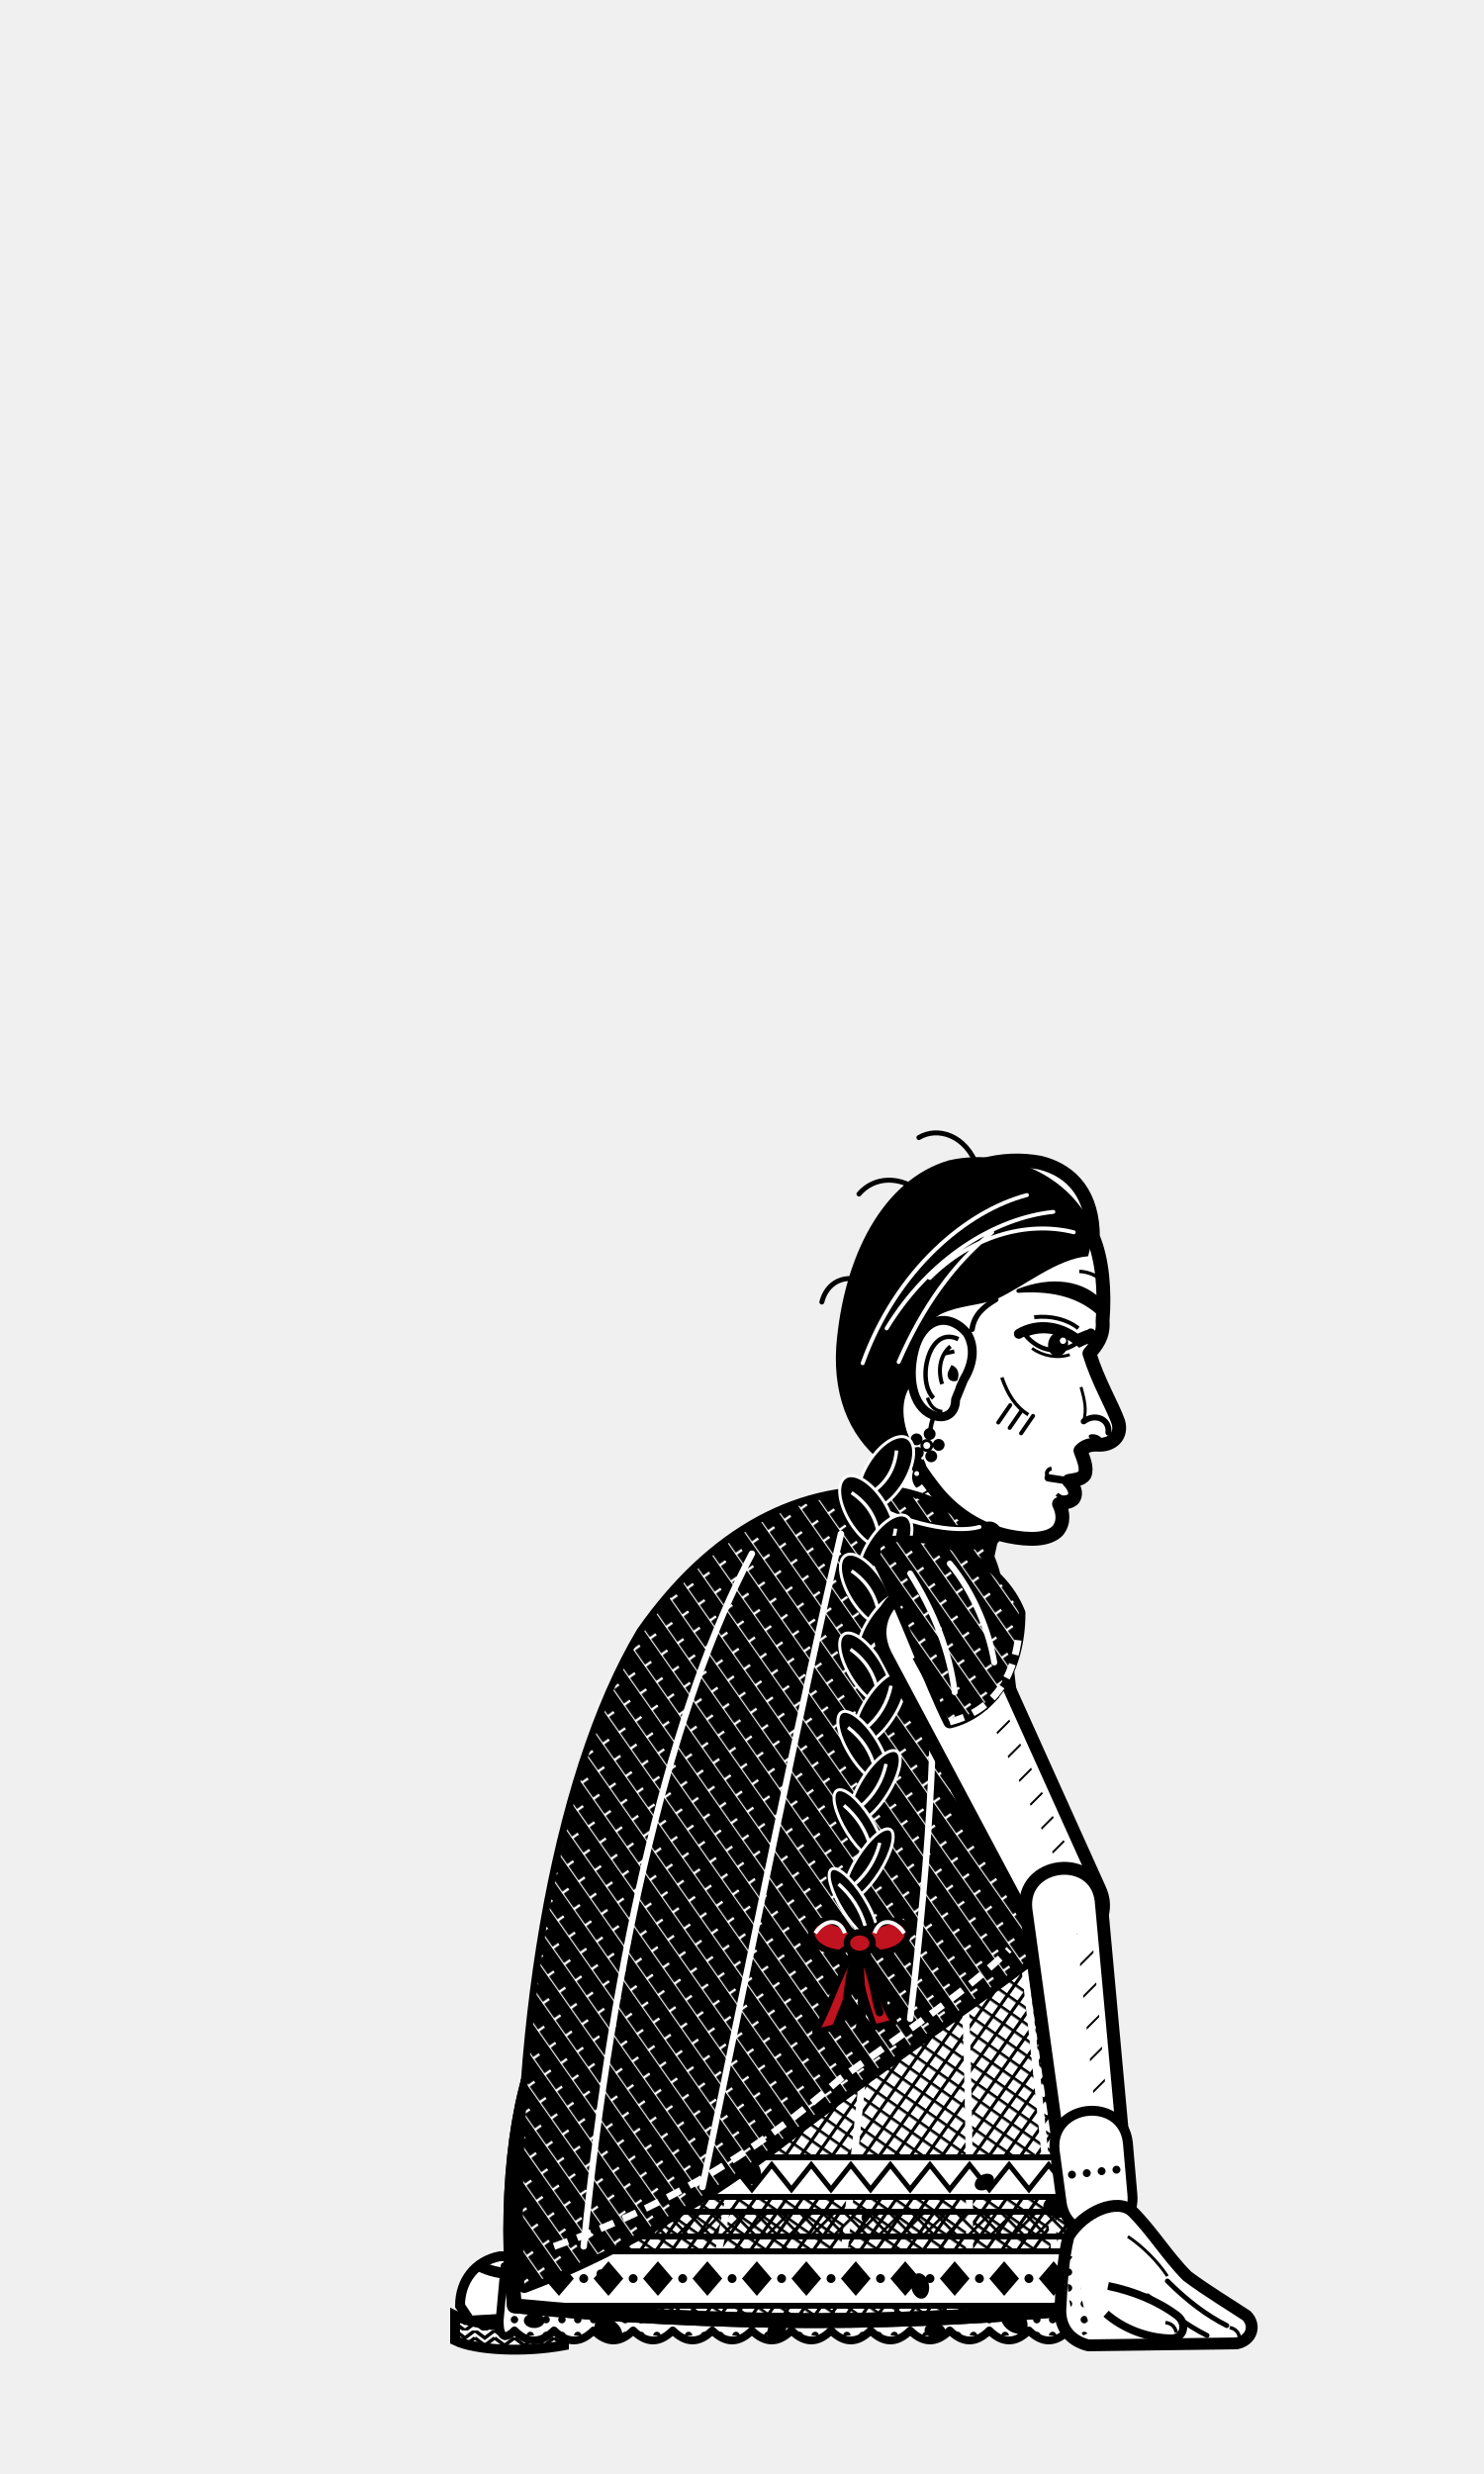
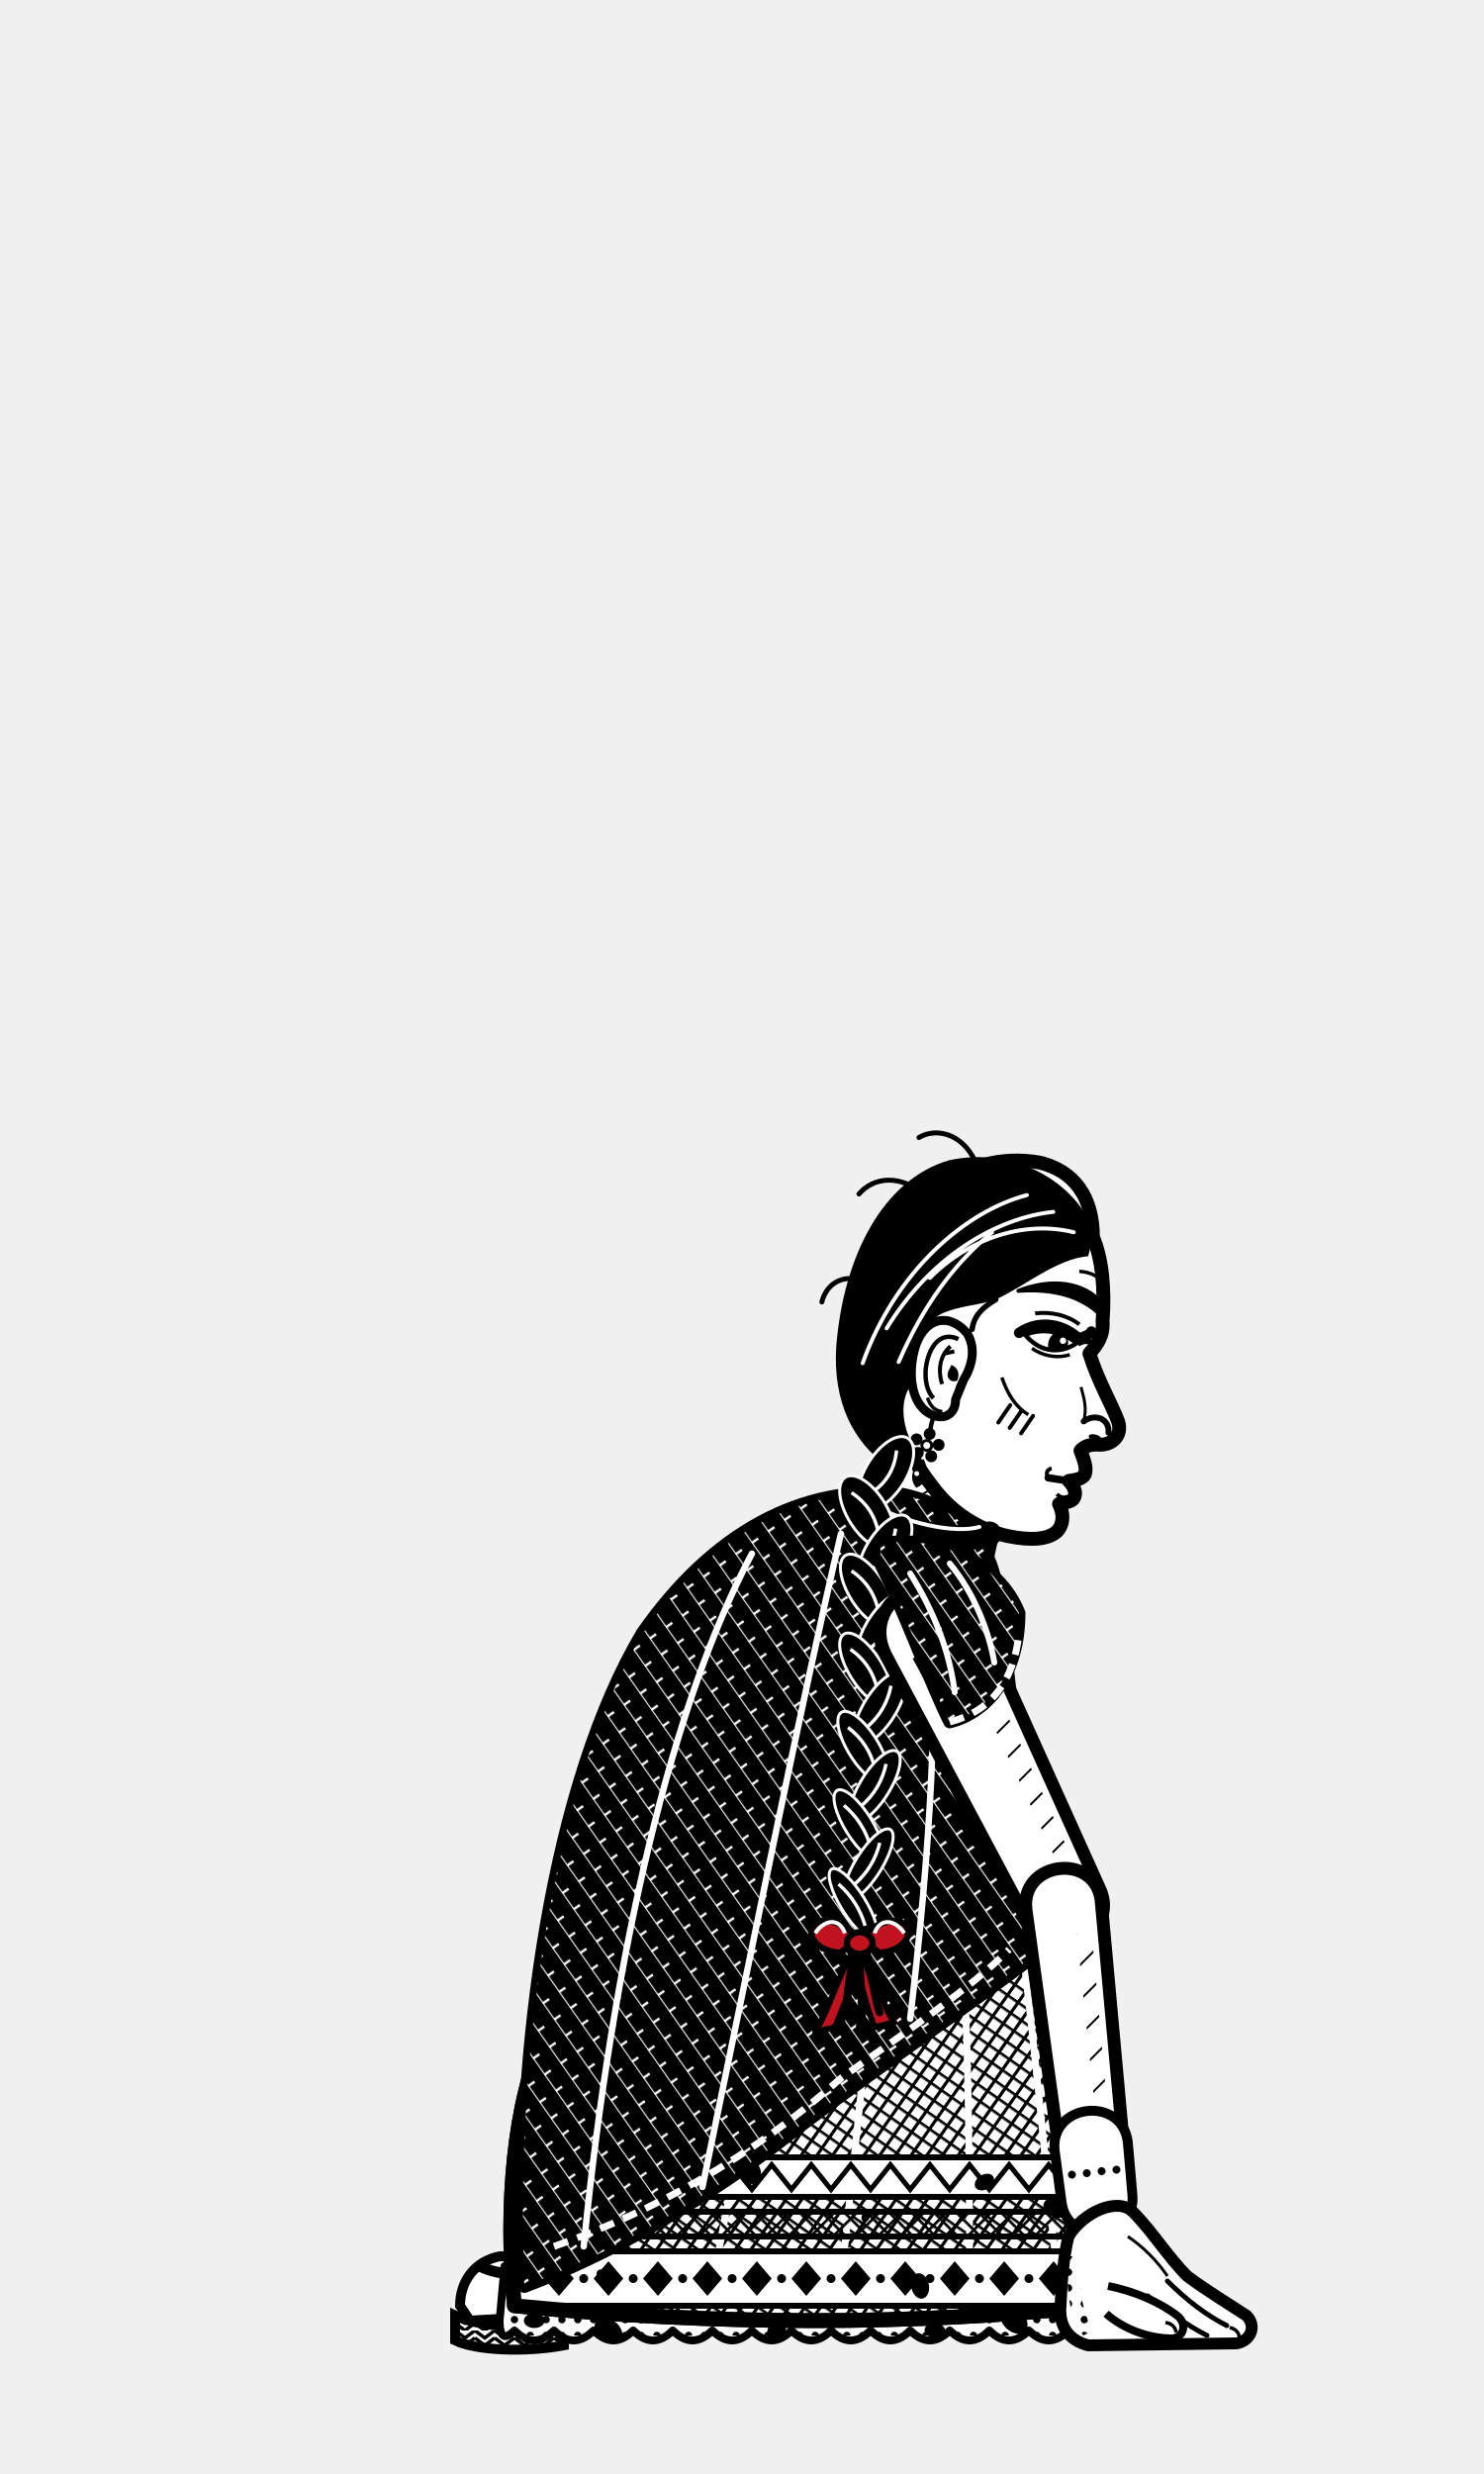
<svg xmlns="http://www.w3.org/2000/svg" width="300" height="500" viewBox="0 0 300 500">
  <defs>
    <pattern id="trama-fina" width="5" height="5" patternUnits="userSpaceOnUse" patternTransform="rotate(45)">
      <line x1="0" y1="0" x2="0" y2="5" stroke="#000" stroke-width="0.8" />
    </pattern>
    <pattern id="trama-media" width="3.4" height="3.4" patternUnits="userSpaceOnUse" patternTransform="rotate(60)">
      <line x1="0" y1="0" x2="0" y2="3.4" stroke="#000" stroke-width="1.1" />
    </pattern>
    <pattern id="trama-cruzada" width="3.2" height="3.2" patternUnits="userSpaceOnUse" patternTransform="rotate(45)">
      <line x1="0" y1="0" x2="0" y2="3.2" stroke="#000" stroke-width="1.1" />
      <line x1="0" y1="0" x2="3.2" y2="0" stroke="#000" stroke-width="1.1" />
    </pattern>
    <pattern id="trama-densa" width="2.6" height="2.6" patternUnits="userSpaceOnUse" patternTransform="rotate(35)">
      <line x1="0" y1="0" x2="0" y2="2.6" stroke="#000" stroke-width="1.3" />
      <line x1="0" y1="0" x2="2.6" y2="0" stroke="#000" stroke-width="1.1" />
    </pattern>
    <pattern id="semitono" width="3.2" height="3.2" patternUnits="userSpaceOnUse">
      <circle cx="1.6" cy="1.6" r="0.75" fill="#000" />
    </pattern>
    <pattern id="trencilla" width="6" height="4" patternUnits="userSpaceOnUse">
      <path d="M0,1 L1.5,3 L3,1 L4.5,3 L6,1" stroke="#000" stroke-width="0.6" fill="none" />
    </pattern>
    <pattern id="lana-blanca" width="4" height="4" patternUnits="userSpaceOnUse" patternTransform="rotate(-35)">
      <line x1="0" y1="0" x2="0" y2="4" stroke="#fff" stroke-width="0.5" stroke-opacity="0.85" />
      <line x1="0" y1="2" x2="1.6" y2="2" stroke="#fff" stroke-width="0.5" />
    </pattern>
    <pattern id="fique-trenza" width="4" height="3" patternUnits="userSpaceOnUse">
      <path d="M0,0 L2,1.5 L4,0 M0,1.5 L2,3 L4,1.5" stroke="#000" stroke-width="0.7" fill="none" />
    </pattern>
  </defs>
  <g id="cuerpo" data-pieza="" data-pivote="150 440">
    <path d="M93,466 C93,461 96,457 101,456 L112,456 L112,468 L95,469 Z" fill="#fff" stroke="#000" stroke-width="2" />
    <path d="M92,468 C96,470 106,471 114,470 L114,474 C106,475.5 96,475 92,473 Z" fill="#fff" stroke="#000" stroke-width="2" />
    <path d="M92,468 C96,470 106,471 114,470 L114,474 C106,475.5 96,475 92,473 Z" fill="url(#fique-trenza)" />
    <path d="M97,458 C101,460 106,460 111,458" stroke="#000" stroke-width="2.2" fill="none" stroke-linecap="round" />
    <path d="M102,458 L222,458 L223,470 Q220,474.5 216,471 Q212,475 208,471 Q204,475 200,471 Q196,475 192,471 Q188,475 184,471 Q180,475 176,471 Q172,475 168,471 Q164,475 160,471 Q156,475 152,471 Q148,475 144,471 Q140,475 136,471 Q132,475 128,471 Q124,475 120,471 Q116,475 112,471 Q108,475 104,471 Q101,474 101,469 Z" fill="#fff" stroke="#000" stroke-width="1.6" stroke-linejoin="round" />
    <path d="M103,466 L222,466 L222,472 L103,472 Z" fill="url(#semitono)" />
    <ellipse cx="108" cy="469" rx="2.1" ry="1.5" transform="rotate(0 108 469)" fill="#000" />
    <ellipse cx="123" cy="471" rx="3.1" ry="2.2" transform="rotate(37 123 471)" fill="#000" />
    <ellipse cx="139" cy="468" rx="1.6" ry="1.1" transform="rotate(74 139 468)" fill="#000" />
    <ellipse cx="157" cy="471" rx="2.6" ry="1.8" transform="rotate(111 157 471)" fill="#000" />
    <ellipse cx="171" cy="468" rx="1.1" ry="0.8" transform="rotate(148 171 468)" fill="#000" />
    <ellipse cx="189" cy="471" rx="2.1" ry="1.5" transform="rotate(5 189 471)" fill="#000" />
    <ellipse cx="205" cy="469" rx="3.1" ry="2.2" transform="rotate(42 205 469)" fill="#000" />
    <ellipse cx="217" cy="471" rx="1.6" ry="1.1" transform="rotate(79 217 471)" fill="#000" />
    <clipPath id="clip-falda-agachada">
      <path d="M118,404 C126,384 150,374 176,370 C192,368 204,370 212,378 C218,386 219,400 219,414 C219,436 220,452 222,466 Q166,472 104,466 C102,446 104,424 110,412 C112,408 115,405 118,404 Z" />
    </clipPath>
    <path d="M118,404 C126,384 150,374 176,370 C192,368 204,370 212,378 C218,386 219,400 219,414 C219,436 220,452 222,466 Q166,472 104,466 C102,446 104,424 110,412 C112,408 115,405 118,404 Z" fill="#fff" stroke="#000" stroke-width="3" stroke-linejoin="round" />
    <path d="M118,404 C126,384 150,374 176,370 C192,368 204,370 212,378 C218,386 219,400 219,414 C219,436 220,452 222,466 Q166,472 104,466 C102,446 104,424 110,412 C112,408 115,405 118,404 Z" fill="url(#trama-densa)" />
    <path d="M118,404 C110,414 104,440 104,466 L118,467 C116,440 120,420 128,400 Z" fill="#000" />
    <path d="M206,388 C210,420 212,445 214,462 M194,380 C196,414 196,440 196,462 M178,376 C176,410 172,440 170,462 M160,380 C154,410 148,440 144,462 M140,388 C132,414 124,440 120,462" stroke="#fff" stroke-width="1.4" fill="none" stroke-linecap="round" />
    <path d="M196,376 C204,374 210,378 213,384" stroke="#fff" stroke-width="1.1" fill="none" stroke-linecap="round" />
    <g clip-path="url(#clip-falda-agachada)">
      <rect x="98" y="436" width="130" height="8" fill="#fff" stroke="#000" stroke-width="1.2" />
      <path d="M100,437.5 L104,442.5 L108,437.5 L112,442.5 L116,437.5 L120,442.5 L124,437.5 L128,442.5 L132,437.5 L136,442.5 L140,437.5 L144,442.5 L148,437.5 L152,442.5 L156,437.5 L160,442.5 L164,437.5 L168,442.5 L172,437.5 L176,442.5 L180,437.5 L184,442.5 L188,437.5 L192,442.5 L196,437.5 L200,442.5 L204,437.5 L208,442.5 L212,437.5 L216,442.5 L220,437.5" stroke="#000" stroke-width="1" fill="none" />
      <rect x="98" y="447" width="130" height="5" fill="url(#trama-cruzada)" stroke="#000" stroke-width="1.2" />
      <rect x="98" y="455" width="130" height="11" fill="#fff" stroke="#000" stroke-width="1.2" />
      <path d="M103,457 L106,460.5 L103,464 L100,460.5 Z" fill="#000" />
      <circle cx="108" cy="460.5" r="0.9" fill="#000" />
      <path d="M113,457 L116,460.5 L113,464 L110,460.5 Z" fill="#000" />
      <circle cx="118" cy="460.5" r="0.9" fill="#000" />
      <path d="M123,457 L126,460.5 L123,464 L120,460.5 Z" fill="#000" />
      <circle cx="128" cy="460.5" r="0.9" fill="#000" />
      <path d="M133,457 L136,460.5 L133,464 L130,460.5 Z" fill="#000" />
      <circle cx="138" cy="460.5" r="0.9" fill="#000" />
      <path d="M143,457 L146,460.5 L143,464 L140,460.5 Z" fill="#000" />
      <circle cx="148" cy="460.5" r="0.9" fill="#000" />
      <path d="M153,457 L156,460.5 L153,464 L150,460.5 Z" fill="#000" />
      <circle cx="158" cy="460.5" r="0.9" fill="#000" />
      <path d="M163,457 L166,460.5 L163,464 L160,460.5 Z" fill="#000" />
      <circle cx="168" cy="460.5" r="0.9" fill="#000" />
      <path d="M173,457 L176,460.5 L173,464 L170,460.5 Z" fill="#000" />
      <circle cx="178" cy="460.5" r="0.9" fill="#000" />
      <path d="M183,457 L186,460.5 L183,464 L180,460.5 Z" fill="#000" />
      <circle cx="188" cy="460.5" r="0.9" fill="#000" />
      <path d="M193,457 L196,460.5 L193,464 L190,460.5 Z" fill="#000" />
      <circle cx="198" cy="460.5" r="0.9" fill="#000" />
      <path d="M203,457 L206,460.5 L203,464 L200,460.5 Z" fill="#000" />
      <circle cx="208" cy="460.5" r="0.9" fill="#000" />
      <path d="M213,457 L216,460.5 L213,464 L210,460.5 Z" fill="#000" />
      <circle cx="218" cy="460.5" r="0.9" fill="#000" />
      <ellipse cx="110" cy="440" rx="3.1" ry="2.2" transform="rotate(0 110 440)" fill="#000" />
      <ellipse cx="131" cy="446" rx="1.6" ry="1.1" transform="rotate(37 131 446)" fill="#000" />
      <ellipse cx="152" cy="439" rx="2.6" ry="1.8" transform="rotate(74 152 439)" fill="#000" />
      <ellipse cx="175" cy="448" rx="1.1" ry="0.8" transform="rotate(111 175 448)" fill="#000" />
      <ellipse cx="199" cy="441" rx="2.1" ry="1.5" transform="rotate(148 199 441)" fill="#000" />
      <ellipse cx="214" cy="446" rx="3.1" ry="2.2" transform="rotate(5 214 446)" fill="#000" />
      <ellipse cx="122" cy="460" rx="1.6" ry="1.1" transform="rotate(42 122 460)" fill="#000" />
      <ellipse cx="186" cy="462" rx="2.6" ry="1.8" transform="rotate(79 186 462)" fill="#000" />
    </g>
    <path d="M118,404 C126,384 150,374 176,370 C192,368 204,370 212,378 C218,386 219,400 219,414 C219,436 220,452 222,466 Q166,472 104,466 C102,446 104,424 110,412 C112,408 115,405 118,404 Z" fill="none" stroke="#000" stroke-width="3" stroke-linejoin="round" />
  </g>
  <g id="cabeza" data-pieza="" data-pivote="188 316">
    <g transform="translate(38 186) rotate(14 150 130)">
      <path d="M140,108 L161,118 C161,125 161,131 163,137 L137,137 C138,128 139,118 140,108 Z" fill="#fff" stroke="#000" stroke-width="2.4" />
      <path d="M141,114 C142,124 141,131 140,136 L147,136 C146,129 146,121 148,116 Z" fill="url(#trama-fina)" />
      <path d="M149,118 C153,124 157,130 159,136" stroke="#000" stroke-width="0.8" fill="none" />
      <path d="M166,58 C169,62 171,68 172,74 C173,77 172,79 171,81 C174,86 178,90 180,93 C181.5,95.5 180,98 177,98.5 C175.5,98.8 174.5,99.5 174,100.5 C175,102 176.2,103.5 176,105 C175.6,106.2 174,106.6 173.2,107 C174.5,107.8 175.4,109 175,110.2 C174.6,111.2 173,111.5 172.4,112 C173.6,113.4 174.4,115.4 173.4,117.4 C172,119.6 168.5,120.6 164,120.8 C158,121 152,119 147,115 C138,108 128,96 126,80 C125,62 136,47 152,46 C159,46 164,50 166,58 Z" fill="#fff" stroke="#000" stroke-width="2.8" stroke-linejoin="round" />
      <path d="M150,116 C156,119 162,120.5 168,120.5 C163,123 155,122 150,119 Z" fill="url(#trama-media)" />
      <path d="M158,95 L156.5,99 M160.5,95.5 L159,99.5 M163,96 L161.5,100" stroke="#000" stroke-width="0.8" stroke-linecap="round" />
      <path d="M155,90 C157,93 159,95 162,96" stroke="#000" stroke-width="0.7" fill="none" />
-       <path id="ojo-der" d="M157.5,80.5 C160.5,78.2 164.5,78 168,79.6 C165.5,82.4 161.5,83.4 157.5,80.5 Z" fill="#fff" stroke="#000" stroke-width="0.9" />
-       <ellipse cx="164.4" cy="80.7" rx="2" ry="2.5" fill="#000" />
-       <circle cx="165.2" cy="79.8" r="0.65" fill="#fff" />
-       <path d="M156.2,80.6 C159.5,77.3 164.5,77 168.6,79.2 C169.4,78.6 170,77.8 170.3,77" stroke="#000" stroke-width="2" fill="none" stroke-linecap="round" />
+       <clipPath id="ojo-alerta">
+         <path d="M157.5,80.5 C160.5,78.2 164.5,78 168,79.6 C165.5,82.4 161.5,83.4 157.5,80.5 Z" />
+       </clipPath>
+       <path d="M157.5,80.5 C160.5,78.2 164.5,78 168,79.6 C165.5,82.4 161.5,83.4 157.5,80.5 Z" fill="#fff" stroke="#000" stroke-width="0.9" />
+       <g clip-path="url(#ojo-alerta)">
+         <ellipse cx="164.4" cy="80.7" rx="2" ry="2.5" fill="#000" />
+         <circle cx="165.2" cy="79.8" r="0.65" fill="#fff" />
+       </g>
+       <path d="M156.2,80.4 C159.5,76.7 164.5,76.4 168.6,78.8 C169.4,78.2 170,77.4 170.3,76.6" stroke="#000" stroke-width="2.1" fill="none" stroke-linecap="round" />
      <path d="M168.6,79.2 L171,78.6 M167.4,78.5 L169.4,77" stroke="#000" stroke-width="0.9" stroke-linecap="round" />
-       <path d="M158.4,76.6 C161.5,75.4 165,75.4 167.6,76.6" stroke="#000" stroke-width="0.8" fill="none" />
-       <path d="M159.5,82.8 C162,83.8 165,83.6 167.2,82.2" stroke="#000" stroke-width="0.6" fill="none" />
-       <path id="ceja-der" d="M171.4,70.8 C166.4,67 159.6,68.2 154,72.2 C159.6,70.4 165.4,69.8 170.8,72.6 Z" fill="#000" stroke="#000" stroke-width="0.8" stroke-linejoin="round" />
+       <path d="M158.4,75.8 C161.5,74.6 165,74.6 167.6,75.8" stroke="#000" stroke-width="0.8" fill="none" />
+       <path d="M159.5,82.8 C162,83.8 165,83.6 167.2,82.2" stroke="#000" stroke-width="0.7" fill="none" />
+       <path d="M171.4,70.8 C166.4,67 159.6,68.2 154,72.2 C159.6,70.4 165.4,69.8 170.8,72.6 Z" fill="#000" stroke="#000" stroke-width="0.8" stroke-linejoin="round" />
+       <path d="M165,65.4 C167,65 169,65.4 170.4,66.4" stroke="#000" stroke-width="0.7" fill="none" />
      <path d="M173.2,94.6 C175,92.4 178.2,92.8 178.6,95.6" stroke="#000" stroke-width="1.2" fill="none" stroke-linecap="round" />
      <ellipse cx="176.2" cy="97.2" rx="1.3" ry="0.6" fill="#000" />
      <path d="M171,88 C172.4,90.5 173.2,92 173.2,94.6" stroke="#000" stroke-width="0.6" fill="none" />
      <path d="M173.3,107 L169,107.4" stroke="#000" stroke-width="1.5" stroke-linecap="round" />
      <path d="M171.5,110.2 C172.6,110.8 173.8,110.6 174.4,110" stroke="#000" stroke-width="0.8" fill="none" />
      <path d="M169,107.4 C168.2,106.6 168.4,105.8 169.2,105.4" stroke="#000" stroke-width="0.8" fill="none" />
-       <path d="M165,65.4 C167,65 169,65.4 170.4,66.4" stroke="#000" stroke-width="0.7" fill="none" />
      <path d="M166,57 C160,48 146,44 134,50 C122,57 118,74 121,92 C123,103 129,110 137,113 L142,109 C138,105 136,100 137.5,96 C137,90 136,84 140,80.5 C143,78 147,77 150,75 C155,71 160,64 166,62 Z" fill="#000" />
      <path d="M162,58 C152,58 142,64 136,74 M157,55 C146,59 135,70 130,86 M151,53 C140,59 129,74 127,94 M146,62 C140,70 136,80 134,92" stroke="#fff" stroke-width="0.8" fill="none" stroke-linecap="round" />
-       <path d="M140,50 C136,44 130,44 127,47 M131,58 C125,55 120,57 118,61 M124,78 C119,77 116,80 116,84" stroke="#000" stroke-width="1" fill="none" stroke-linecap="round" />
      <path d="M150,75 C148,77 146.5,79 146.8,82" stroke="#000" stroke-width="1.1" fill="none" stroke-linecap="round" />
      <path id="oreja-der" d="M146,83 C141,79.5 136.5,82.5 136.5,89 C136.5,95.5 139.5,100.8 144,100.8 C146.5,100.8 147.6,98.8 147,96.6 L147.6,92.4 C148.6,89.2 148.6,85.6 146,83 Z" fill="#fff" stroke="#000" stroke-width="1.8" stroke-linejoin="round" />
      <path d="M144.6,84.6 C140.6,83.8 139.2,87.6 139.6,91.6 C139.9,94.2 141,96.4 142.6,97.4" stroke="#000" stroke-width="0.9" fill="none" />
      <path d="M143.4,86.4 C141.8,88.6 142,91.6 143.6,94.2 M142.4,88.2 L144.4,87.2" stroke="#000" stroke-width="0.8" fill="none" />
      <path d="M144.5,90 C146,90.2 146.6,91.4 146.4,92.8 C145.2,93.6 144,92.8 144.2,91.4 Z" fill="#000" />
      <path d="M147.6,92.4 C146.8,93 146.6,94.4 147.2,95.2" stroke="#000" stroke-width="0.8" fill="none" />
      <path d="M141.4,97.6 C142.4,99.2 143.6,99.8 145,99.6" stroke="#000" stroke-width="0.7" fill="none" />
    </g>
  </g>
  <g id="zarcillo" data-pieza="" data-pivote="188.9 286.1" data-padre="cabeza">
    <g transform="translate(38 186) rotate(14 150 130)">
      <path d="M143.6,100.6 C143.4,102 143.4,103 143.6,104" stroke="#000" stroke-width="0.9" fill="none" />
      <circle cx="143.6" cy="104.6" r="1.2" fill="#000" />
      <circle cx="145.9" cy="106.3" r="1.2" fill="#000" />
      <circle cx="145" cy="108.9" r="1.2" fill="#000" />
      <circle cx="142.2" cy="108.9" r="1.2" fill="#000" />
      <circle cx="141.3" cy="106.3" r="1.2" fill="#000" />
      <circle cx="143.6" cy="107" r="1" fill="#fff" stroke="#000" stroke-width="0.6" />
      <path d="M143.6,109.8 C141.6,112 141.8,114.6 143.6,115.8 C145.4,114.6 145.6,112 143.6,109.8 Z" fill="#000" />
      <circle cx="143" cy="113" r="0.5" fill="#fff" />
+     </g>
+   </g>
+   <g id="mechones" data-pieza="" data-pivote="188 316" data-padre="cabeza">
+     <g transform="translate(38 186) rotate(14 150 130)">
+       <path d="M140,50 C136,44 130,44 127,47 M131,58 C125,55 120,57 118,61 M124,78 C119,77 116,80 116,84" stroke="#000" stroke-width="1" fill="none" stroke-linecap="round" />
    </g>
  </g>
  <g id="ruana" data-pieza="" data-pivote="182 310">
    <g transform="translate(2 14)">
      <path d="M180,288 C190,290 197,296 199,305 C203,330 205,356 206,382 C190,394 172,406 154,420 C138,432 120,442 104,448 C102,400 110,346 128,316 C142,296 160,286 180,288 Z" fill="#000" stroke="#000" stroke-width="2.8" stroke-linejoin="round" />
      <path d="M180,288 C190,290 197,296 199,305 C203,330 205,356 206,382 C190,394 172,406 154,420 C138,432 120,442 104,448 C102,400 110,346 128,316 C142,296 160,286 180,288 Z" fill="url(#lana-blanca)" />
      <path d="M150,300 C134,330 122,380 116,440 M168,296 C160,330 150,380 140,428 M186,300 C188,330 186,360 182,394" stroke="#fff" stroke-width="1.3" fill="none" stroke-linecap="round" />
      <path d="M110,440 C130,433 150,422 168,406 C182,396 194,388 202,380" stroke="#fff" stroke-width="1.4" fill="none" stroke-dasharray="3 2" />
      <path d="M170,290 C180,296 192,298 198,296" stroke="#000" stroke-width="5" fill="none" stroke-linecap="round" />
      <path d="M172,289 C181,294 191,296 196,294.6" stroke="#fff" stroke-width="0.8" fill="none" stroke-linecap="round" />
    </g>
  </g>
  <g id="trenza" data-pieza="" data-pivote="177.3 292.7">
    <g transform="rotate(32 179.1 297.7)">
      <ellipse cx="179.1" cy="297.7" rx="4.1" ry="8.3" fill="#000" stroke="#fff" stroke-width="0.6" />
      <path d="M178.5,292.7 Q181,297.7 178.7,302.7" stroke="#fff" stroke-width="0.7" fill="none" />
    </g>
    <g transform="rotate(-32 175.3 305.6)">
      <ellipse cx="175.3" cy="305.6" rx="4" ry="8.3" fill="#000" stroke="#fff" stroke-width="0.6" />
      <path d="M174.7,300.6 Q177,305.6 174.9,310.6" stroke="#fff" stroke-width="0.7" fill="none" />
    </g>
    <g transform="rotate(32 178.9 313.5)">
      <ellipse cx="178.9" cy="313.5" rx="3.8" ry="8.3" fill="#000" stroke="#fff" stroke-width="0.6" />
      <path d="M178.3,308.5 Q180.6,313.5 178.5,318.5" stroke="#fff" stroke-width="0.7" fill="none" />
    </g>
    <g transform="rotate(-32 175.3 321.4)">
      <ellipse cx="175.3" cy="321.4" rx="3.7" ry="8.3" fill="#000" stroke="#fff" stroke-width="0.6" />
      <path d="M174.7,316.4 Q176.9,321.4 174.9,326.4" stroke="#fff" stroke-width="0.7" fill="none" />
    </g>
    <g transform="rotate(32 178.6 329.3)">
      <ellipse cx="178.6" cy="329.3" rx="3.6" ry="8.3" fill="#000" stroke="#fff" stroke-width="0.6" />
      <path d="M178,324.4 Q180.2,329.3 178.2,334.3" stroke="#fff" stroke-width="0.7" fill="none" />
    </g>
    <g transform="rotate(-32 175 337.3)">
      <ellipse cx="175" cy="337.3" rx="3.4" ry="8.3" fill="#000" stroke="#fff" stroke-width="0.6" />
      <path d="M174.5,332.3 Q176.6,337.3 174.7,342.3" stroke="#fff" stroke-width="0.7" fill="none" />
    </g>
    <g transform="rotate(32 177.9 345.2)">
      <ellipse cx="177.9" cy="345.2" rx="3.3" ry="8.3" fill="#000" stroke="#fff" stroke-width="0.6" />
      <path d="M177.4,340.2 Q179.3,345.2 177.6,350.2" stroke="#fff" stroke-width="0.7" fill="none" />
    </g>
    <g transform="rotate(-32 174.5 353.1)">
      <ellipse cx="174.5" cy="353.1" rx="3.1" ry="8.3" fill="#000" stroke="#fff" stroke-width="0.6" />
      <path d="M174,348.1 Q175.9,353.1 174.2,358.1" stroke="#fff" stroke-width="0.7" fill="none" />
    </g>
    <g transform="rotate(32 176.9 361)">
      <ellipse cx="176.9" cy="361" rx="3" ry="8.3" fill="#000" stroke="#fff" stroke-width="0.6" />
      <path d="M176.4,356 Q178.2,361 176.6,366" stroke="#fff" stroke-width="0.7" fill="none" />
    </g>
    <g transform="rotate(-32 173.6 368.9)">
      <ellipse cx="173.6" cy="368.9" rx="2.8" ry="8.3" fill="#000" stroke="#fff" stroke-width="0.6" />
      <path d="M173.2,363.9 Q174.8,368.9 173.3,373.9" stroke="#fff" stroke-width="0.7" fill="none" />
    </g>
    <g transform="rotate(32 175.6 376.8)">
      <ellipse cx="175.6" cy="376.8" rx="2.7" ry="8.3" fill="#000" stroke="#fff" stroke-width="0.6" />
      <path d="M175.2,371.9 Q176.8,376.8 175.3,381.8" stroke="#fff" stroke-width="0.7" fill="none" />
    </g>
    <g transform="rotate(-32 172.5 384.8)">
      <ellipse cx="172.5" cy="384.8" rx="2.5" ry="8.3" fill="#000" stroke="#fff" stroke-width="0.6" />
      <path d="M172.1,379.8 Q173.6,384.8 172.2,389.8" stroke="#fff" stroke-width="0.7" fill="none" />
    </g>
    <g data-p="color de la cinta: rojo provisional; hex pendiente de la hoja de estilo">
      <path d="M173.8,391.7 C163.8,382.7 159.8,393.7 169.8,394.7 Z" fill="#c1121f" stroke="#000" stroke-width="1.3" stroke-linejoin="round" />
      <path d="M173.8,391.7 C183.8,382.7 187.8,393.7 177.8,394.7 Z" fill="#c1121f" stroke="#000" stroke-width="1.3" stroke-linejoin="round" />
      <path d="M172.8,393.7 C168.8,400.7 167.8,405.7 164.8,410.7 L168.8,409.7 C170.8,404.7 172.8,399.7 174.8,394.7 Z" fill="#c1121f" stroke="#000" stroke-width="1.2" stroke-linejoin="round" />
      <path d="M174.8,393.7 C177.8,399.7 177.8,404.7 180.8,408.7 L176.8,409.7 C174.8,404.7 173.8,399.7 172.8,394.7 Z" fill="#c1121f" stroke="#000" stroke-width="1.2" stroke-linejoin="round" />
      <ellipse cx="173.8" cy="392.7" rx="2.6" ry="2.2" fill="#c1121f" stroke="#000" stroke-width="1.3" />
      <path d="M164.8,390.7 C166.8,387.7 169.8,387.7 170.8,390.7 M182.8,390.7 C180.8,387.7 177.8,387.7 176.8,390.7" stroke="#fff" stroke-width="0.8" fill="none" />
    </g>
    <path d="M172.8,395.7 C170.8,401.7 171.8,405.7 169.8,408.7 M173.8,395.7 C173.8,401.7 174.8,405.7 173.8,409.7 M174.8,395.7 C176.8,400.7 176.8,403.7 177.8,406.7" stroke="#000" stroke-width="1.6" fill="none" stroke-linecap="round" />
  </g>
  <g id="brazo-der" data-pieza="" data-pivote="188 330">
    <path d="M179,334.4 L207.8,388.5 C212.4,397.9 226.8,390.8 222.2,381.5 L197,325.6 C191.2,313.9 173.3,322.7 179,334.4 Z" fill="#fff" stroke="#000" stroke-width="2.6" stroke-linejoin="round" />
    <path d="M193.8,330.5 L198,340.1" stroke="#000" stroke-width="0.9" />
    <path d="M189.3,332.8 L193.9,342.1" stroke="#000" stroke-width="0.9" />
    <path d="M184.9,335 L189.9,344.1" stroke="#000" stroke-width="0.9" />
    <path d="M199.7,337.9 L218.6,379.8 L215.9,381.1 L196.5,339.5 Z" fill="url(#trama-fina)" />
  </g>
  <g id="antebrazo-der" data-pieza="" data-pivote="215 385" data-padre="brazo-der">
    <path d="M207.4,385.9 L215.8,446.7 C216.8,454.7 229.1,453.3 228.2,445.3 L222.6,384.1 C221.4,374.3 206.3,376.1 207.4,385.9 Z" fill="#fff" stroke="#000" stroke-width="2.6" stroke-linejoin="round" />
    <path d="M220.7,390.5 L224.4,432.1 L222,432.4 L217.7,390.9 Z" fill="url(#trama-fina)" />
    <path d="M213.2,434.6 L214.6,445 C215.7,454.3 230,452.6 228.9,443.3 L228,433 C226.9,423.4 212.2,425.1 213.2,434.6 Z" fill="#fff" stroke="#000" stroke-width="2" />
    <circle cx="225.7" cy="438.5" r="0.8" fill="#000" />
    <circle cx="222.7" cy="438.8" r="0.8" fill="#000" />
    <circle cx="219.7" cy="439.2" r="0.8" fill="#000" />
    <circle cx="216.7" cy="439.5" r="0.8" fill="#000" />
    <path d="M216,452 C219,447 226,444 229,447 C233,451 236,456 240,460 C244,463 249,466 252,468 C254,470 253,473 250,473.6 L220,474 C216,473 214,470 214.4,466 C214.6,461 215,456 216,452 Z" fill="#fff" stroke="#000" stroke-width="2.4" stroke-linejoin="round" />
    <path d="M236,461 C240,465 244,468 248,470 M232,464 C236,467 240,470 244,472" stroke="#000" stroke-width="1" fill="none" stroke-linecap="round" />
    <path d="M228,452 C231,454 234,457 236,460" stroke="#000" stroke-width="0.6" fill="none" />
    <path d="M224,462 C229,463 234,465 238,468 C240,469.6 239.4,472.4 237,472.6 C232,472.6 227,470.6 223.6,467.6" fill="#fff" stroke="#000" stroke-width="1.6" stroke-linejoin="round" />
    <path d="M235.6,469.4 Q237.4,469.6 237.8,471.4 M248.6,470.4 Q250.4,470.8 250.6,472.6" stroke="#000" stroke-width="0.7" fill="none" />
    <path d="M216,456 C215.4,462 216,468 219,472 L221,471 C218.6,467 218,462 218.4,456 Z" fill="url(#semitono)" />
  </g>
  <g id="ruana-doblez" data-pieza="" data-pivote="182 310">
    <g transform="translate(2 14)">
      <path d="M176,298 C188,296 200,302 204,312 C204,324 198,332 190,334 C186,326 181,312 176,302 Z" fill="#000" stroke="#000" stroke-width="2.6" stroke-linejoin="round" />
      <path d="M176,298 C188,296 200,302 204,312 C204,324 198,332 190,334 C186,326 181,312 176,302 Z" fill="url(#lana-blanca)" />
      <path d="M182,304 C187,312 190,320 191,328 M190,302 C195,308 198,316 199,322" stroke="#fff" stroke-width="1.2" fill="none" stroke-linecap="round" />
      <path d="M190,334 C198,332 203,326 204,316" stroke="#fff" stroke-width="1.4" fill="none" stroke-dasharray="3 2" />
    </g>
  </g>
</svg>
